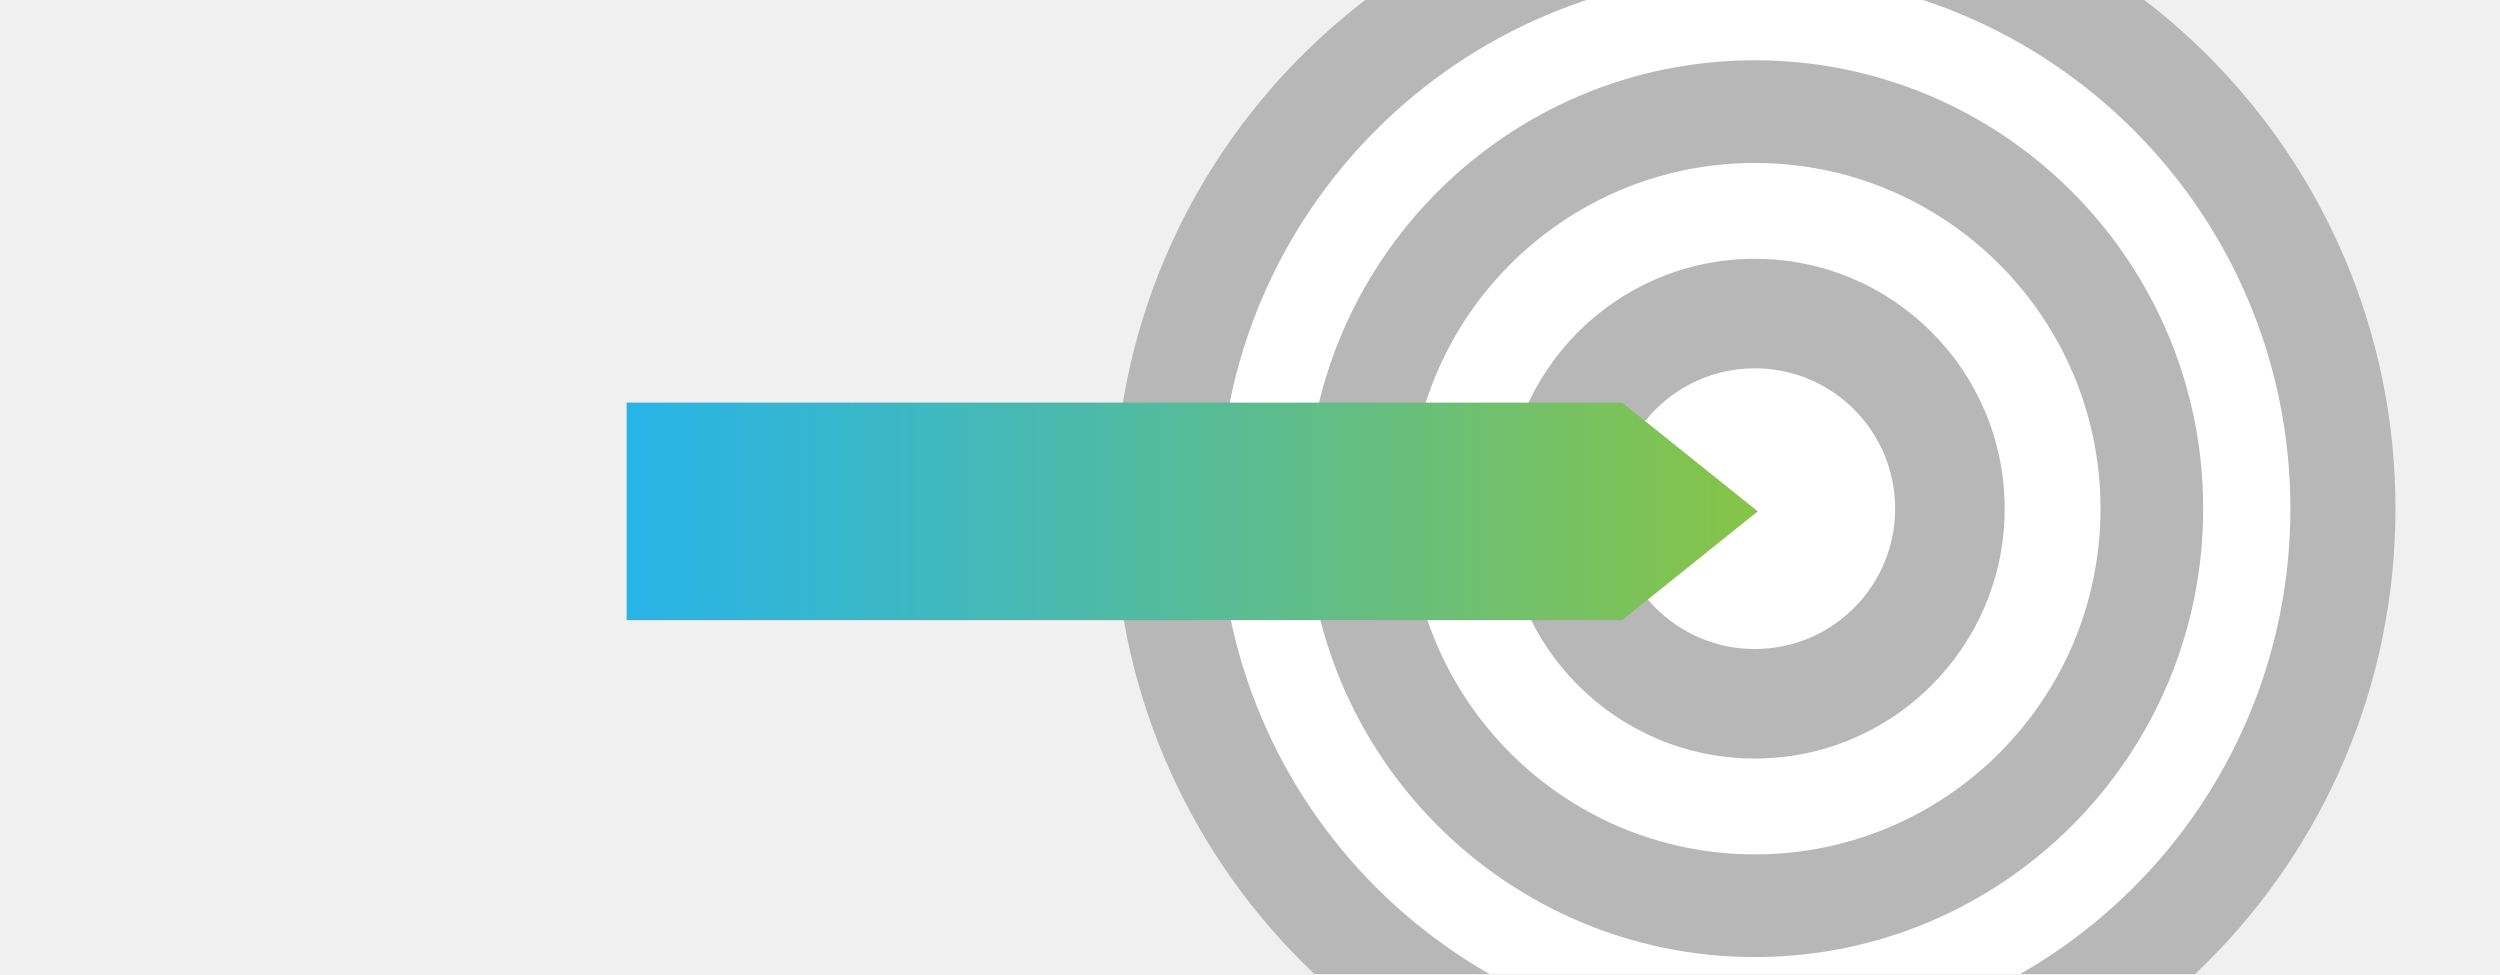
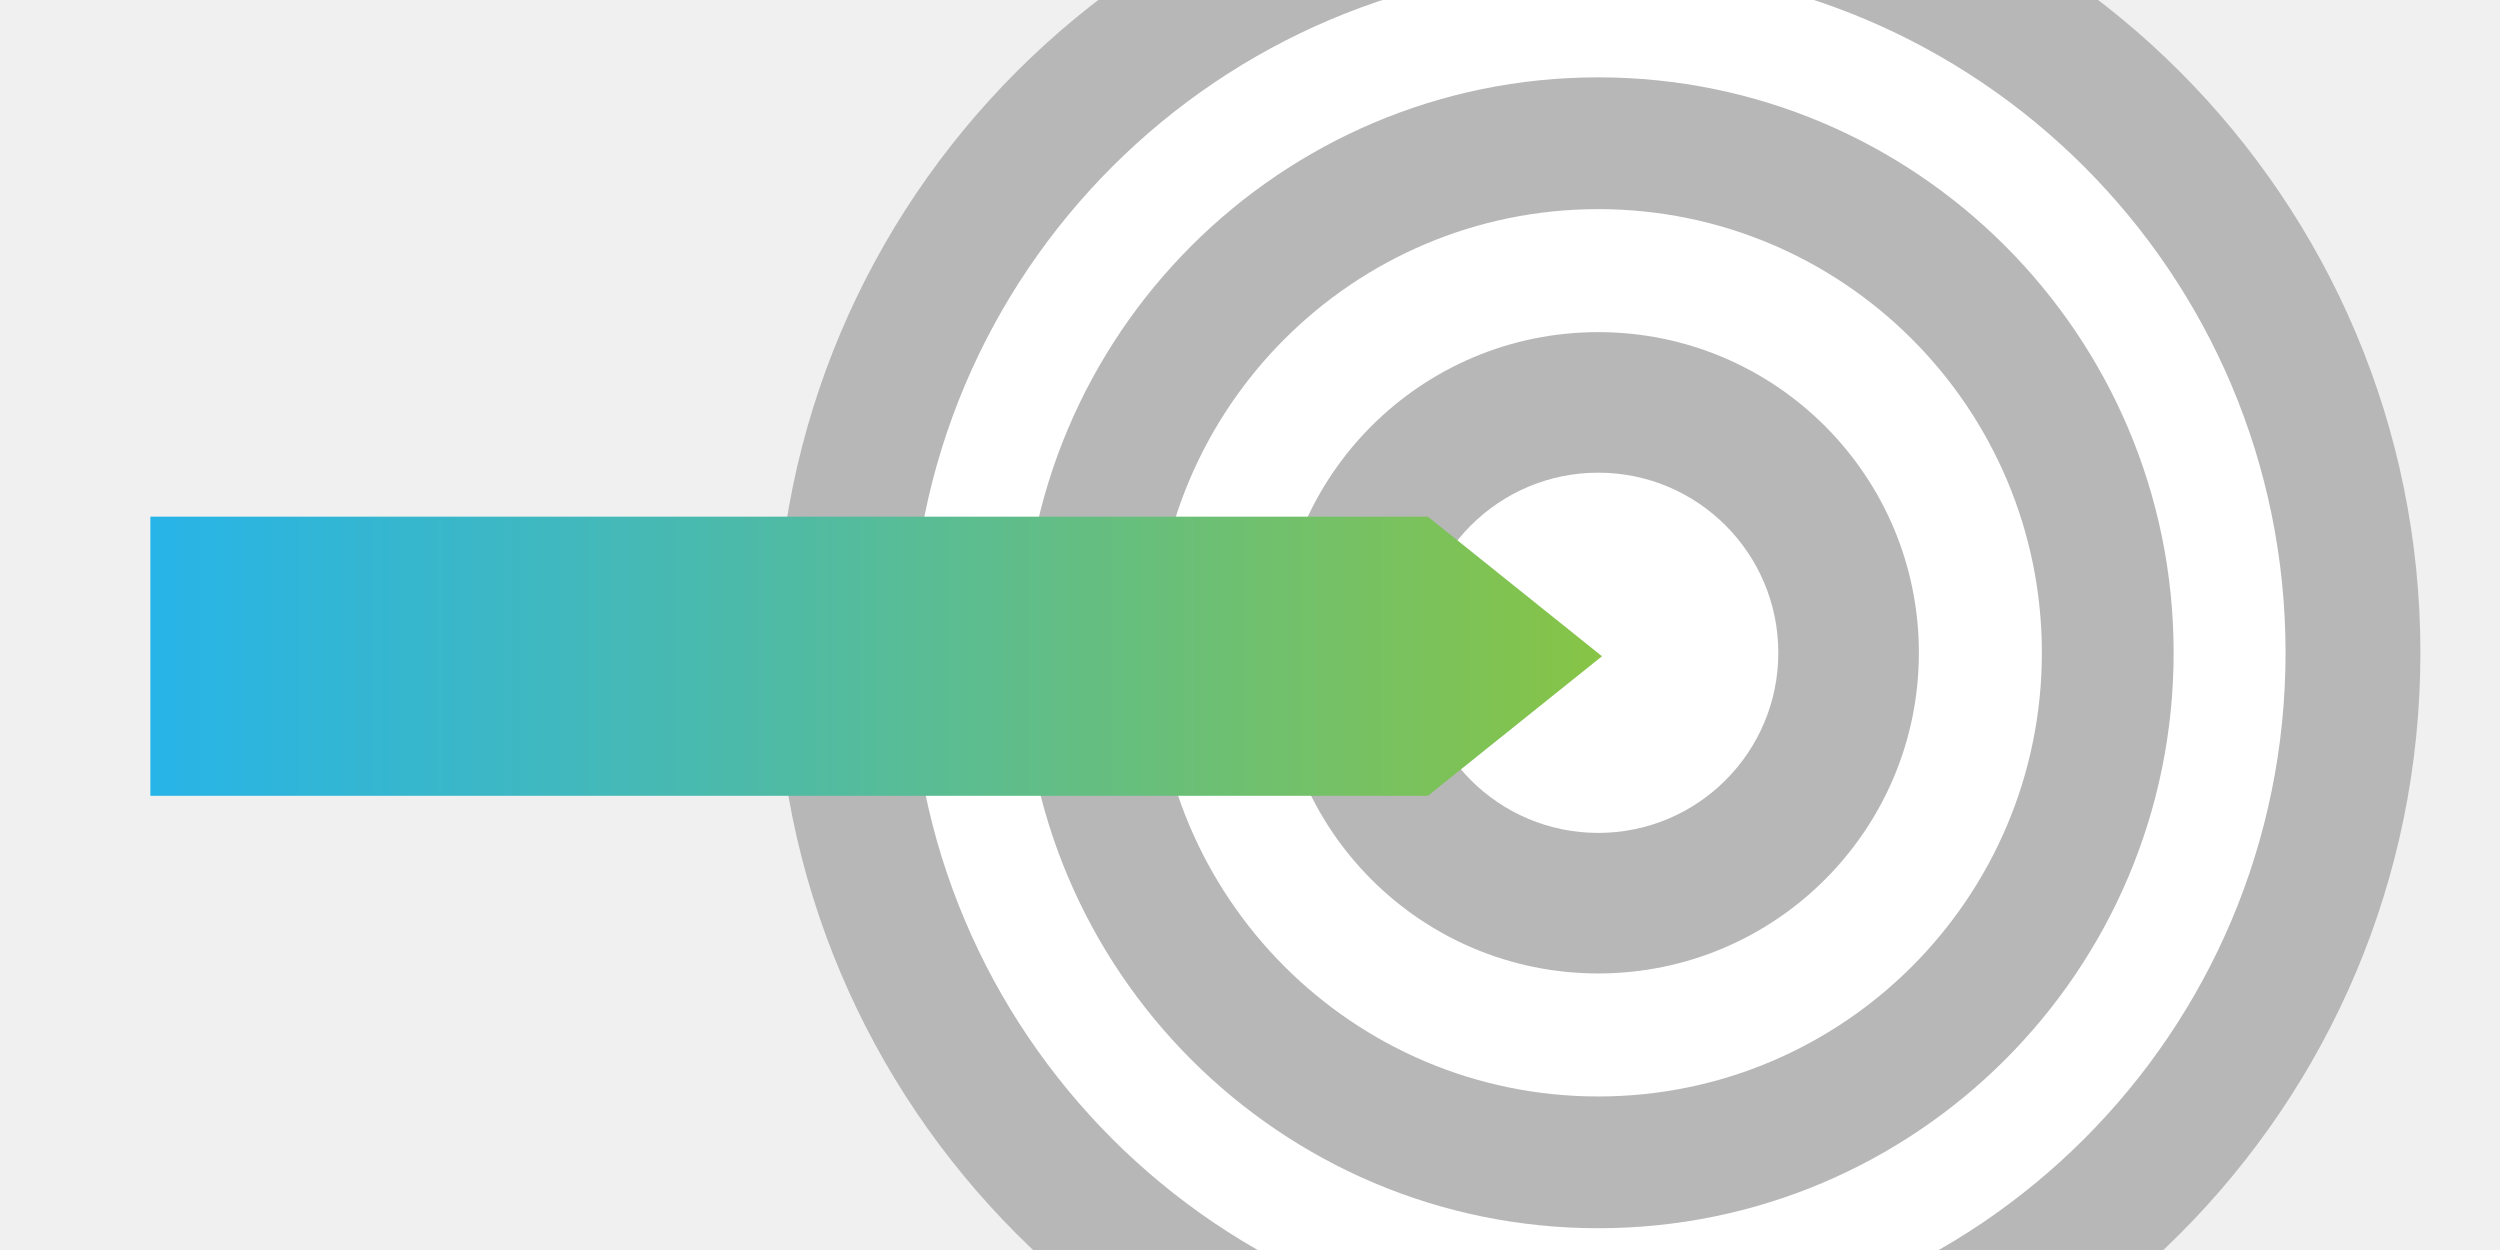
- <svg xmlns="http://www.w3.org/2000/svg" xmlns:xlink="http://www.w3.org/1999/xlink" version="1.1" id="Layer_1" x="0px" y="0px" width="770px" height="300px" viewBox="-40 0 770 300" enable-background="new -40 0 770 300" xml:space="preserve">
+ <svg xmlns="http://www.w3.org/2000/svg" xmlns:xlink="http://www.w3.org/1999/xlink" version="1.1" id="Layer_1" x="0px" y="0px" width="660px" height="330px" viewBox="55 0 660 330" enable-background="new 55 0 660 330" xml:space="preserve">
  <g>
    <g>
      <g>
-         <defs>
-           <rect id="SVGID_1_" x="265" width="471" height="300" />
-         </defs>
-         <clipPath id="SVGID_2_">
-           <use xlink:href="#SVGID_1_" overflow="visible" />
-         </clipPath>
-         <path clip-path="url(#SVGID_2_)" fill="#B7B7B7" d="M697.807,156.668c0,108.986-88.344,197.333-197.324,197.333     c-108.985,0-197.331-88.347-197.331-197.333c0-108.98,88.344-197.329,197.331-197.329     C609.463-40.661,697.807,47.688,697.807,156.668z" />
+         <g>
+           <defs>
+             <rect id="SVGID_1_" x="217.9" width="518.1" height="330" />
+           </defs>
+           <clipPath id="SVGID_2_">
+             <use xlink:href="#SVGID_1_" overflow="visible" />
+           </clipPath>
+           <path clip-path="url(#SVGID_2_)" fill="#B7B7B7" d="M693.987,172.335c0,119.885-97.178,217.066-217.056,217.066      c-119.884,0-217.064-97.182-217.064-217.066c0-119.878,97.179-217.062,217.064-217.062      C596.81-44.727,693.987,52.457,693.987,172.335z" />
+         </g>
      </g>
      <g>
-         <defs>
-           <rect id="SVGID_3_" x="265" width="471" height="300" />
-         </defs>
-         <clipPath id="SVGID_4_">
-           <use xlink:href="#SVGID_3_" overflow="visible" />
-         </clipPath>
-         <path clip-path="url(#SVGID_4_)" fill="#FFFFFF" d="M665.441,156.668c0,91.111-73.854,164.967-164.961,164.967     c-91.108,0-164.962-73.855-164.962-164.967c0-91.106,73.854-164.963,164.962-164.963     C591.588-8.295,665.441,65.562,665.441,156.668z" />
+         <g>
+           <defs>
+             <rect id="SVGID_3_" x="217.9" width="518.1" height="330" />
+           </defs>
+           <clipPath id="SVGID_4_">
+             <use xlink:href="#SVGID_3_" overflow="visible" />
+           </clipPath>
+           <path clip-path="url(#SVGID_4_)" fill="#FFFFFF" d="M658.386,172.335c0,100.223-81.24,181.463-181.457,181.463      c-100.219,0-181.459-81.24-181.459-181.463c0-100.217,81.24-181.459,181.459-181.459      C577.146-9.125,658.386,72.118,658.386,172.335z" />
+         </g>
      </g>
      <g>
-         <defs>
-           <rect id="SVGID_5_" x="265" width="471" height="300" />
-         </defs>
-         <clipPath id="SVGID_6_">
-           <use xlink:href="#SVGID_5_" overflow="visible" />
-         </clipPath>
-         <path clip-path="url(#SVGID_6_)" fill="#B7B7B7" d="M638.582,156.668c0,76.273-61.827,138.107-138.102,138.107     s-138.104-61.834-138.104-138.107c0-76.271,61.829-138.104,138.104-138.104S638.582,80.396,638.582,156.668z" />
+         <g>
+           <defs>
+             <rect id="SVGID_5_" x="217.9" width="518.1" height="330" />
+           </defs>
+           <clipPath id="SVGID_6_">
+             <use xlink:href="#SVGID_5_" overflow="visible" />
+           </clipPath>
+           <path clip-path="url(#SVGID_6_)" fill="#B7B7B7" d="M628.84,172.335c0,83.9-68.01,151.918-151.911,151.918      c-83.903,0-151.915-68.018-151.915-151.918c0-83.898,68.012-151.915,151.915-151.915C560.83,20.42,628.84,88.436,628.84,172.335      z" />
+         </g>
      </g>
      <g>
-         <defs>
-           <rect id="SVGID_7_" x="265" width="471" height="300" />
-         </defs>
-         <clipPath id="SVGID_8_">
-           <use xlink:href="#SVGID_7_" overflow="visible" />
-         </clipPath>
-         <path clip-path="url(#SVGID_8_)" fill="#FFFFFF" d="M606.957,156.668c0,58.809-47.671,106.482-106.477,106.482     s-106.478-47.676-106.478-106.482c0-58.802,47.672-106.477,106.478-106.477S606.957,97.866,606.957,156.668z" />
+         <g>
+           <defs>
+             <rect id="SVGID_7_" x="217.9" width="518.1" height="330" />
+           </defs>
+           <clipPath id="SVGID_8_">
+             <use xlink:href="#SVGID_7_" overflow="visible" />
+           </clipPath>
+           <path clip-path="url(#SVGID_8_)" fill="#FFFFFF" d="M594.053,172.335c0,64.689-52.438,117.131-117.124,117.131      c-64.688,0-117.126-52.443-117.126-117.131c0-64.682,52.439-117.125,117.126-117.125      C541.614,55.21,594.053,107.653,594.053,172.335z" />
+         </g>
      </g>
      <g>
-         <defs>
-           <rect id="SVGID_9_" x="265" width="471" height="300" />
-         </defs>
-         <clipPath id="SVGID_10_">
-           <use xlink:href="#SVGID_9_" overflow="visible" />
-         </clipPath>
-         <path clip-path="url(#SVGID_10_)" fill="#B7B7B7" d="M577.439,156.668c0,42.506-34.455,76.962-76.958,76.962     c-42.51,0-76.96-34.456-76.96-76.962c0-42.503,34.45-76.957,76.96-76.957C542.984,79.711,577.439,114.165,577.439,156.668z" />
+         <g>
+           <defs>
+             <rect id="SVGID_9_" x="217.9" width="518.1" height="330" />
+           </defs>
+           <clipPath id="SVGID_10_">
+             <use xlink:href="#SVGID_9_" overflow="visible" />
+           </clipPath>
+           <path clip-path="url(#SVGID_10_)" fill="#B7B7B7" d="M561.583,172.335c0,46.756-37.9,84.658-84.653,84.658      c-46.762,0-84.656-37.902-84.656-84.658c0-46.753,37.895-84.653,84.656-84.653C523.683,87.682,561.583,125.582,561.583,172.335z      " />
+         </g>
      </g>
      <g>
-         <defs>
-           <rect id="SVGID_11_" x="265" width="471" height="300" />
-         </defs>
-         <clipPath id="SVGID_12_">
-           <use xlink:href="#SVGID_11_" overflow="visible" />
-         </clipPath>
-         <path clip-path="url(#SVGID_12_)" fill="#FFFFFF" d="M543.703,156.668c0,23.876-19.35,43.229-43.222,43.229     s-43.227-19.353-43.227-43.229c0-23.871,19.354-43.225,43.227-43.225S543.703,132.797,543.703,156.668z" />
+         <g>
+           <defs>
+             <rect id="SVGID_11_" x="217.9" width="518.1" height="330" />
+           </defs>
+           <clipPath id="SVGID_12_">
+             <use xlink:href="#SVGID_11_" overflow="visible" />
+           </clipPath>
+           <path clip-path="url(#SVGID_12_)" fill="#FFFFFF" d="M524.474,172.335c0,26.264-21.285,47.551-47.544,47.551      c-26.26,0-47.551-21.287-47.551-47.551c0-26.258,21.29-47.548,47.551-47.548C503.188,124.787,524.474,146.077,524.474,172.335z" />
+         </g>
      </g>
    </g>
-     <linearGradient id="SVGID_13_" gradientUnits="userSpaceOnUse" x1="224" y1="-37.5" x2="572.387" y2="-37.5" gradientTransform="matrix(1 0 0 -1 -71 120)">
+     <linearGradient id="SVGID_13_" gradientUnits="userSpaceOnUse" x1="462.7" y1="458.25" x2="845.926" y2="458.25" gradientTransform="matrix(1 0 0 1 -368 -285)">
      <stop offset="0" style="stop-color:#27B4E8" />
      <stop offset="0.272" style="stop-color:#3FB8C0" />
      <stop offset="0.879" style="stop-color:#7BC25B" />
      <stop offset="1" style="stop-color:#87C446" />
    </linearGradient>
-     <polygon fill="url(#SVGID_13_)" points="459.605,124 153,124 153,191 459.605,191 501.387,157.5  " />
+     <polygon fill="url(#SVGID_13_)" points="431.966,136.4 94.7,136.4 94.7,210.1 431.966,210.1 477.926,173.25  " />
  </g>
</svg>
